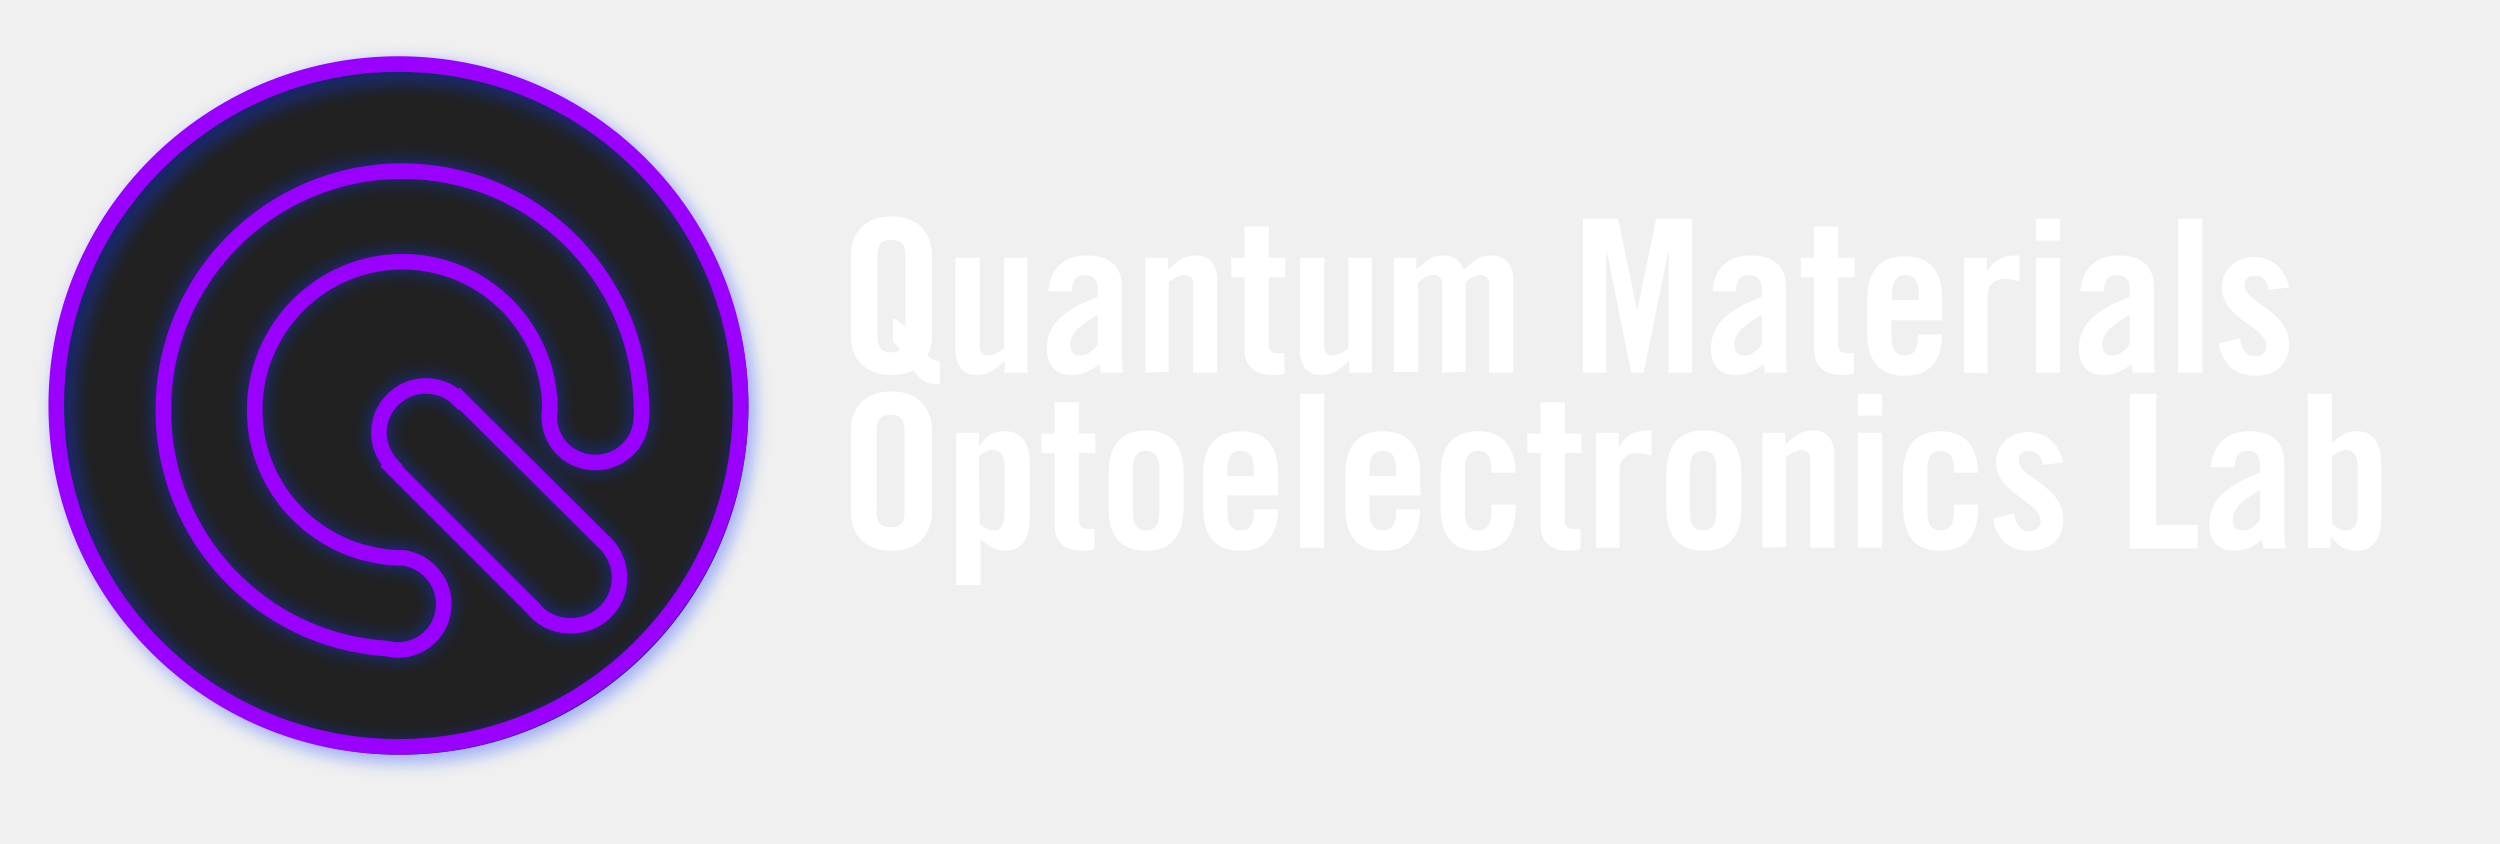
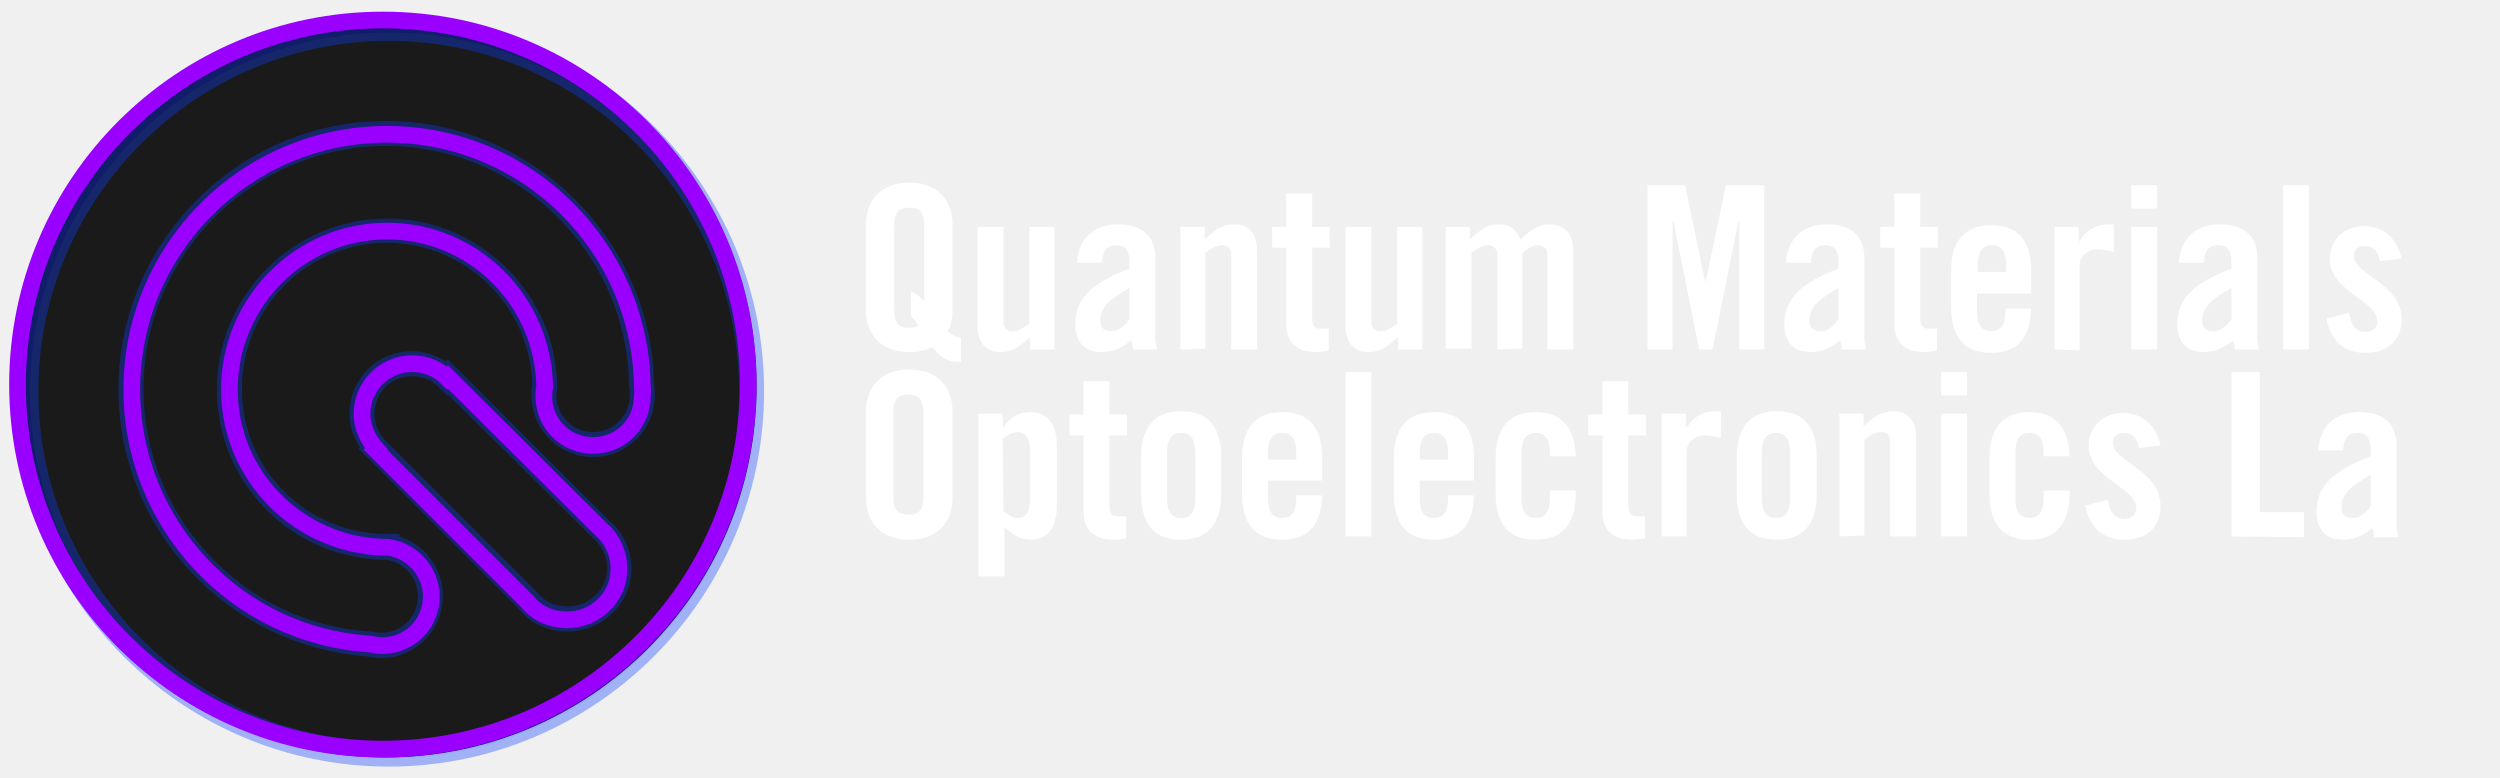
- <svg xmlns="http://www.w3.org/2000/svg" version="1.1" id="Layer_1" x="0px" y="0px" viewBox="0 0 320 108" style="enable-background:new 0 0 320 108;" xml:space="preserve">
+ <svg xmlns="http://www.w3.org/2000/svg" version="1.1" id="Layer_1" x="0px" y="0px" viewBox="0 0 299.7 93.2" style="enable-background:new 0 0 299.7 93.2;" xml:space="preserve">
  <style type="text/css">
- 	.st0{fill:#212121;}
- 	.st1{opacity:0.35;filter:url(#AI_GaussianBlur_1);}
+ 	.st0{fill:#1A1A1A;}
+ 	.st1{opacity:0.35;}
	.st2{fill:#001FFF;stroke:#0B40FF;stroke-miterlimit:10;}
	.st3{fill:none;stroke:#9900FF;stroke-width:2;stroke-miterlimit:10;}
	.st4{fill:#FFFFFF;}
+ 	.st5{fill:none;}
</style>
-   <filter id="AI_GaussianBlur_1">
-     <feGaussianBlur stdDeviation="1" />
-   </filter>
-   <circle class="st0" cx="51.3" cy="52.1" r="44.5" />
+   <circle class="st0" cx="46.2" cy="46.3" r="44.5" />
  <g class="st1">
-     <path class="st2" d="M50.8,84.2c-0.5,0-1.1-0.1-1.6-0.2c-16.5-1.2-29.4-15-29.4-31.5C19.8,35,34,20.8,51.4,20.8   c17.1,0,31.3,13.9,31.6,31c0.1,0.5,0.1,0.9,0.1,1.4c0,3.8-3.1,6.9-6.9,6.9s-6.9-3.1-6.9-6.9c0-0.3,0-0.7,0.1-1.1   c-0.1-9.8-8.2-17.7-17.9-17.7c-9.9,0-17.9,8.1-17.9,18c0,9.7,7.6,17.6,17.3,17.9l0.1,0c0.2,0,0.4,0,0.5,0h1v0.2   c3,0.8,5.2,3.5,5.2,6.7C57.7,81.1,54.6,84.2,50.8,84.2z M51.4,22.8c-16.3,0-29.6,13.3-29.6,29.6C21.8,68,33.9,81,49.4,82l0.2,0   c3.2,0.8,6.1-1.6,6.1-4.7c0-2.5-1.9-4.6-4.3-4.9l-0.2,0c-0.1,0-0.2,0-0.3,0l-0.1,0C40,72,31.6,63.2,31.6,52.5c0-11,8.9-20,19.9-20   c10.9,0,19.8,8.9,19.9,19.7l0,0.1l0,0.1c-0.1,0.3-0.1,0.6-0.1,0.8c0,2.7,2.2,4.9,4.9,4.9s4.9-2.2,4.9-4.9c0-0.4,0-0.7-0.1-1.1   l0-0.2C80.8,35.9,67.5,22.8,51.4,22.8z" />
+     <path class="st2" d="M45.7,78.4c-0.5,0-1.1-0.1-1.6-0.2c-16.5-1.2-29.4-15-29.4-31.5C14.7,29.2,28.9,15,46.3,15   c17.1,0,31.3,13.9,31.6,31c0.1,0.5,0.1,0.9,0.1,1.4c0,3.8-3.1,6.9-6.9,6.9s-6.9-3.1-6.9-6.9c0-0.3,0-0.7,0.1-1.1   c-0.1-9.8-8.2-17.7-17.9-17.7c-9.9,0-17.9,8.1-17.9,18c0,9.7,7.6,17.6,17.3,17.9h0.1c0.2,0,0.4,0,0.5,0h1v0.2   c3,0.8,5.2,3.5,5.2,6.7C52.6,75.3,49.5,78.4,45.7,78.4z M46.3,17C30,17,16.7,30.3,16.7,46.6c0,15.6,12.1,28.6,27.6,29.6h0.2   c3.2,0.8,6.1-1.6,6.1-4.7c0-2.5-1.9-4.6-4.3-4.9h-0.2c-0.1,0-0.2,0-0.3,0h-0.1c-10.8-0.4-19.2-9.2-19.2-19.9c0-11,8.9-20,19.9-20   c10.9,0,19.8,8.9,19.9,19.7v0.1v0.1c-0.1,0.3-0.1,0.6-0.1,0.8c0,2.7,2.2,4.9,4.9,4.9s4.9-2.2,4.9-4.9c0-0.4,0-0.7-0.1-1.1v-0.2   C75.7,30.1,62.4,17,46.3,17z" />
  </g>
  <g class="st1">
-     <path class="st2" d="M73.1,81c-2.1,0-4.2-0.9-5.5-2.6L48.8,59.6l0.1-0.1c-0.9-1.2-1.4-2.6-1.4-4.1c0-3.9,3.1-7,7-7   c1.5,0,2.9,0.5,4.1,1.4l0.2-0.2l19,19c1.6,1.3,2.5,3.3,2.5,5.4C80.3,77.8,77.1,81,73.1,81z M51.6,59.6l17.5,17.5   c1,1.3,2.5,1.9,4.1,1.9c2.8,0,5.2-2.3,5.2-5.1c0-1.5-0.7-2.9-1.8-3.9L58.8,52.4l-0.1,0.1L58,51.8c-0.9-0.9-2.2-1.4-3.5-1.4   c-2.8,0-5,2.2-5,5c0,1.3,0.5,2.6,1.4,3.5L51.6,59.6L51.6,59.6z" />
+     <path class="st2" d="M68,75.2c-2.1,0-4.2-0.9-5.5-2.6L43.7,53.8l0.1-0.1c-0.9-1.2-1.4-2.6-1.4-4.1c0-3.9,3.1-7,7-7   c1.5,0,2.9,0.5,4.1,1.4l0.2-0.2l19,19c1.6,1.3,2.5,3.3,2.5,5.4C75.2,72,72,75.2,68,75.2z M46.5,53.8L64,71.3c1,1.3,2.5,1.9,4.1,1.9   c2.8,0,5.2-2.3,5.2-5.1c0-1.5-0.7-2.9-1.8-3.9L53.7,46.6l-0.1,0.1L52.9,46c-0.9-0.9-2.2-1.4-3.5-1.4c-2.8,0-5,2.2-5,5   c0,1.3,0.5,2.6,1.4,3.5L46.5,53.8L46.5,53.8z" />
  </g>
  <g class="st1">
-     <path class="st2" d="M51.7,97.2c-24.5,0-44.5-20-44.5-44.5s20-44.5,44.5-44.5s44.5,20,44.5,44.5S76.2,97.2,51.7,97.2z M51.7,10.2   c-23.4,0-42.5,19.1-42.5,42.5c0,23.4,19.1,42.5,42.5,42.5s42.5-19.1,42.5-42.5C94.2,29.3,75.1,10.2,51.7,10.2z" />
+     <path class="st2" d="M46.6,91.4c-24.5,0-44.5-20-44.5-44.5s20-44.5,44.5-44.5s44.5,20,44.5,44.5S71.1,91.4,46.6,91.4z M46.6,4.4   C23.2,4.4,4.1,23.5,4.1,46.9s19.1,42.5,42.5,42.5s42.5-19.1,42.5-42.5S70,4.4,46.6,4.4z" />
  </g>
-   <path class="st3" d="M82.1,52c-0.3-16.7-13.9-30.1-30.6-30.1c-16.9,0-30.6,13.7-30.6,30.6c0,16.2,12.6,29.5,28.5,30.5  c0.5,0.1,1,0.2,1.5,0.2c3.3,0,5.9-2.6,5.9-5.9c0-3-2.3-5.5-5.2-5.9v0c-0.2,0-0.4,0-0.7,0c0,0,0,0,0,0c0,0,0,0,0,0  C40.7,71,32.6,62.7,32.6,52.5c0-10.5,8.5-19,18.9-19c10.4,0,18.8,8.4,18.9,18.8c-0.1,0.3-0.1,0.7-0.1,1c0,3.3,2.6,5.9,5.9,5.9  s5.9-2.6,5.9-5.9C82.2,52.8,82.1,52.4,82.1,52z" />
-   <path class="st3" d="M77.1,69.2L58.8,51l-0.1,0.1c-1.1-1.1-2.6-1.7-4.2-1.7c-3.3,0-6,2.7-6,6c0,1.6,0.7,3.1,1.7,4.2l-0.1,0.1  l18.2,18.2c1.1,1.4,2.8,2.2,4.8,2.2c3.4,0,6.2-2.7,6.2-6.1C79.3,72,78.4,70.3,77.1,69.2z" />
-   <ellipse class="st3" cx="51" cy="51.9" rx="43.8" ry="43.7" />
-   <path class="st4" d="M120.3,49.2c-1.3,0-2.2-0.2-3.4-1.8c-0.7,0.4-1.7,0.6-2.8,0.6c-3.6,0-5.2-2.3-5.2-5.1V32.8  c0-2.8,1.6-5.1,5.2-5.1s5.2,2.3,5.2,5.1V43c0,0.9-0.2,1.8-0.6,2.5c0.8,0.7,1.2,0.7,1.6,0.8V49.2z M114.3,40.7  c0.4,0.2,0.9,0.5,1.6,1.2v-9c0-1.5-0.4-2.2-1.8-2.2s-1.8,0.7-1.8,2.2v10c0,1.5,0.4,2.2,1.8,2.2c0.5,0,0.9-0.1,1.1-0.3  c-0.4-0.7-0.7-0.9-0.9-1.1V40.7z" />
-   <path class="st4" d="M131.5,33v14.7h-2.9v-1.5c-1.3,1.1-1.9,1.8-3.7,1.8c-1.6,0-2.6-1.2-2.6-3.1V33h3.1v11.4c0,0.7,0.4,1.1,1.1,1.1  c0.7,0,1.3-0.4,2-0.9V33H131.5z" />
-   <path class="st4" d="M134.2,37.3c0.2-3,2.1-4.6,4.9-4.6c2.8,0,4.5,1.3,4.5,4v9.4c0,0.5,0.1,1.1,0.2,1.6h-2.9c0-0.4-0.1-0.8-0.2-1.1  c-1.1,0.9-2.1,1.4-3.6,1.4c-2.1,0-3.1-1.4-3.1-3.3c0-3.2,2.1-5,6.5-6.7v-0.9c0-1.2-0.5-1.9-1.5-1.9c-1.4,0-1.7,0.8-1.8,2.1H134.2z   M140.5,40.3c-2.8,1.6-3.5,2.6-3.5,3.9c0,1,0.5,1.3,1.4,1.3c0.8,0,1.5-0.6,2.1-1.4L140.5,40.3L140.5,40.3z" />
-   <path class="st4" d="M146.6,47.7V33h2.9v1.5c1.3-1.1,1.9-1.8,3.7-1.8c1.6,0,2.6,1.2,2.6,3.1v11.9h-3.1V36.3c0-0.7-0.4-1.1-1.1-1.1  c-0.7,0-1.3,0.4-2,0.9v11.5L146.6,47.7L146.6,47.7z" />
-   <path class="st4" d="M157.6,35.5V33h1.7v-4h3.1v4h2.1v2.5h-2.1V44c0,0.8,0.3,1.2,1,1.2h1v2.6c-0.4,0.1-0.8,0.2-1.5,0.2  c-2.3,0-3.6-1.1-3.6-3.3v-9.2L157.6,35.5L157.6,35.5z" />
-   <path class="st4" d="M175.6,33v14.7h-2.9v-1.5c-1.3,1.1-1.9,1.8-3.7,1.8c-1.6,0-2.6-1.2-2.6-3.1V33h3.1v11.4c0,0.7,0.4,1.1,1.1,1.1  s1.3-0.4,2-0.9V33H175.6z" />
-   <path class="st4" d="M184.6,47.7V36.3c0-0.7-0.5-1.1-1.1-1.1c-0.7,0-1.3,0.4-2,0.9v11.5h-3.1V33h2.9v1.5c1.3-1.1,1.9-1.8,3.4-1.8  c1.5,0,2,0.5,2.7,1.8c1.5-1.4,2.3-1.8,3.4-1.8c1.9,0,2.9,1.2,2.9,3.1v11.9h-3.1V36.3c0-0.7-0.5-1.1-1.1-1.1c-0.7,0-1.3,0.4-1.9,0.9  v11.5L184.6,47.7L184.6,47.7z" />
-   <path class="st4" d="M216.6,28v19.7h-3V32.3h-0.1l-3.1,15.4h-1.6l-3.1-15.4h-0.1v15.4h-3V28h4.5l2.4,11.5h0.1l2.4-11.5  C212.1,28,216.6,28,216.6,28z" />
-   <path class="st4" d="M219.2,37.3c0.2-3,2.1-4.6,4.9-4.6c2.8,0,4.5,1.3,4.5,4v9.4c0,0.5,0.1,1.1,0.2,1.6h-2.9c0-0.4-0.1-0.8-0.2-1.1  c-1.1,0.9-2.1,1.4-3.6,1.4c-2.1,0-3.1-1.4-3.1-3.3c0-3.2,2.1-5,6.5-6.7v-0.9c0-1.2-0.5-1.9-1.5-1.9c-1.4,0-1.7,0.8-1.8,2.1H219.2z   M225.5,40.3c-2.8,1.6-3.5,2.6-3.5,3.9c0,1,0.5,1.3,1.4,1.3c0.8,0,1.5-0.6,2.1-1.4L225.5,40.3L225.5,40.3z" />
-   <path class="st4" d="M230.5,35.5V33h1.7v-4h3.1v4h2.1v2.5h-2.1V44c0,0.8,0.3,1.2,1,1.2h1v2.6c-0.4,0.1-0.8,0.2-1.5,0.2  c-2.3,0-3.6-1.1-3.6-3.3v-9.2L230.5,35.5L230.5,35.5z" />
-   <path class="st4" d="M248.6,41h-6.5v2.1c0,1.7,0.6,2.4,1.7,2.4s1.7-0.7,1.7-2.4v-0.3h3.1c-0.1,3.1-1.3,5.3-4.8,5.3  c-3.5,0-4.8-2.2-4.8-5.5v-4.3c0-3.2,1.3-5.5,4.8-5.5s4.8,2.2,4.8,5.5L248.6,41C248.6,41,248.6,41,248.6,41z M245.6,38.4v-0.8  c0-1.7-0.6-2.4-1.7-2.4s-1.7,0.7-1.7,2.4v0.8H245.6z" />
-   <path class="st4" d="M251.4,47.7V33h2.9v1.7h0.1c0.7-1.3,2-2,3.5-2h0.6V36c-0.5-0.1-1.1-0.3-2-0.3c-1,0-2.1,0.7-2.1,2v10.1  L251.4,47.7L251.4,47.7z" />
-   <path class="st4" d="M260.6,30.8V28h3.1v2.8H260.6z M260.6,47.7V33h3.1v14.7H260.6z" />
-   <path class="st4" d="M266.3,37.3c0.2-3,2.1-4.6,4.9-4.6c2.8,0,4.5,1.3,4.5,4v9.4c0,0.5,0.1,1.1,0.2,1.6h-2.9c0-0.4-0.1-0.8-0.2-1.1  c-1.1,0.9-2.1,1.4-3.6,1.4c-2.1,0-3.1-1.4-3.1-3.3c0-3.2,2.1-5,6.5-6.7v-0.9c0-1.2-0.5-1.9-1.5-1.9c-1.4,0-1.7,0.8-1.8,2.1H266.3z   M272.6,40.3c-2.8,1.6-3.5,2.6-3.5,3.9c0,1,0.5,1.3,1.4,1.3c0.8,0,1.5-0.6,2.1-1.4V40.3z" />
-   <path class="st4" d="M278.8,47.7V28h3.1v19.7H278.8z" />
-   <path class="st4" d="M290.4,37.1c-0.2-1.2-0.8-1.8-1.8-1.8c-0.8,0-1.3,0.4-1.3,1.2c0,2.3,5.7,3.2,5.7,7.6c0,2.6-1.8,4-4.3,4  c-2.7,0-4.2-1.5-4.7-4.1l2.7-0.7c0.2,1.2,0.6,2.3,2,2.3c0.8,0,1.4-0.5,1.4-1.3c0-2.5-5.7-3.5-5.7-7.5c0-2.3,1.8-3.9,4.1-3.9  c2.4,0,4,1.6,4.5,3.9L290.4,37.1z" />
-   <path class="st4" d="M108.9,55.2c0-2.8,1.6-5.1,5.2-5.1s5.2,2.3,5.2,5.1v10.2c0,2.8-1.6,5.1-5.2,5.1s-5.2-2.3-5.2-5.1V55.2z   M112.2,65.3c0,1.5,0.4,2.2,1.8,2.2s1.8-0.7,1.8-2.2v-10c0-1.5-0.4-2.2-1.8-2.2s-1.8,0.7-1.8,2.2V65.3z" />
-   <path class="st4" d="M125.3,55.4V57h0.1c1-1.3,1.7-1.8,3.3-1.8c1.9,0,3.1,1.4,3.1,4.1v7.1c0,2.7-1.2,4.1-3.1,4.1  c-1.3,0-2-0.5-3.2-1.5v5.9h-3.1V55.4L125.3,55.4L125.3,55.4z M125.4,67.1c0.6,0.4,1.1,0.8,1.7,0.8c0.8,0,1.5-0.4,1.5-2.4v-5.5  c0-1.9-0.7-2.4-1.5-2.4c-0.6,0-1.1,0.3-1.8,0.8L125.4,67.1L125.4,67.1z" />
-   <path class="st4" d="M133.3,58v-2.5h1.7v-4h3.1v4h2.1V58h-2.1v8.5c0,0.8,0.3,1.2,1,1.2h1v2.6c-0.4,0.1-0.8,0.2-1.5,0.2  c-2.3,0-3.6-1.1-3.6-3.3V58C135,58,133.3,58,133.3,58z" />
-   <path class="st4" d="M141.9,60.6c0-3.2,1.3-5.5,4.8-5.5s4.8,2.2,4.8,5.5V65c0,3.2-1.3,5.5-4.8,5.5s-4.8-2.2-4.8-5.5V60.6z   M148.4,60.1c0-1.7-0.6-2.4-1.7-2.4s-1.7,0.7-1.7,2.4v5.4c0,1.7,0.6,2.4,1.7,2.4s1.7-0.7,1.7-2.4V60.1z" />
-   <path class="st4" d="M163.6,63.4h-6.5v2.1c0,1.7,0.6,2.4,1.7,2.4s1.7-0.7,1.7-2.4v-0.3h3.1c-0.1,3.1-1.3,5.3-4.8,5.3  c-3.5,0-4.8-2.2-4.8-5.5v-4.3c0-3.2,1.3-5.5,4.8-5.5s4.8,2.2,4.8,5.5L163.6,63.4L163.6,63.4z M160.5,60.9v-0.8  c0-1.7-0.6-2.4-1.7-2.4s-1.7,0.7-1.7,2.4v0.8L160.5,60.9L160.5,60.9z" />
-   <path class="st4" d="M166.4,70.1V50.4h3.1v19.7H166.4z" />
-   <path class="st4" d="M181.8,63.4h-6.5v2.1c0,1.7,0.6,2.4,1.7,2.4s1.7-0.7,1.7-2.4v-0.3h3.1c-0.1,3.1-1.3,5.3-4.8,5.3  c-3.5,0-4.8-2.2-4.8-5.5v-4.3c0-3.2,1.3-5.5,4.8-5.5s4.8,2.2,4.8,5.5L181.8,63.4L181.8,63.4z M178.7,60.9v-0.8  c0-1.7-0.6-2.4-1.7-2.4s-1.7,0.7-1.7,2.4v0.8L178.7,60.9L178.7,60.9z" />
-   <path class="st4" d="M190.9,60.5v-0.4c0-1.7-0.6-2.4-1.7-2.4c-1.1,0-1.7,0.7-1.7,2.4v5.4c0,1.7,0.6,2.4,1.7,2.4s1.7-0.7,1.7-2.4  v-0.9h3.1V65c0,3.2-1.3,5.5-4.8,5.5s-4.8-2.2-4.8-5.5v-4.3c0-3.2,1.3-5.5,4.8-5.5c3.4,0,4.7,2.2,4.8,5.3L190.9,60.5L190.9,60.5z" />
-   <path class="st4" d="M195.5,58v-2.5h1.7v-4h3.1v4h2.1V58h-2.1v8.5c0,0.8,0.3,1.2,1,1.2h1v2.6c-0.4,0.1-0.8,0.2-1.5,0.2  c-2.3,0-3.6-1.1-3.6-3.3V58C197.2,58,195.5,58,195.5,58z" />
-   <path class="st4" d="M204.3,70.1V55.4h2.9v1.7h0.1c0.7-1.3,2-2,3.5-2h0.6v3.2c-0.5-0.1-1.1-0.3-2-0.3c-1,0-2.1,0.7-2.1,2v10.1H204.3  z" />
-   <path class="st4" d="M213.3,60.6c0-3.2,1.3-5.5,4.8-5.5s4.8,2.2,4.8,5.5V65c0,3.2-1.3,5.5-4.8,5.5s-4.8-2.2-4.8-5.5V60.6z   M219.7,60.1c0-1.7-0.6-2.4-1.7-2.4s-1.7,0.7-1.7,2.4v5.4c0,1.7,0.6,2.4,1.7,2.4s1.7-0.7,1.7-2.4V60.1z" />
-   <path class="st4" d="M225.6,70.1V55.4h2.9v1.5c1.3-1.1,1.9-1.8,3.7-1.8c1.6,0,2.6,1.2,2.6,3.1v11.9h-3.1V58.7c0-0.7-0.4-1.1-1.1-1.1  c-0.7,0-1.3,0.4-2,0.9v11.5L225.6,70.1L225.6,70.1L225.6,70.1z" />
-   <path class="st4" d="M237.8,53.2v-2.8h3.1v2.8H237.8z M237.8,70.1V55.4h3.1v14.7H237.8z" />
-   <path class="st4" d="M250.1,60.5v-0.4c0-1.7-0.6-2.4-1.7-2.4s-1.7,0.7-1.7,2.4v5.4c0,1.7,0.6,2.4,1.7,2.4c1.1,0,1.7-0.7,1.7-2.4  v-0.9h3.1V65c0,3.2-1.3,5.5-4.8,5.5s-4.8-2.2-4.8-5.5v-4.3c0-3.2,1.3-5.5,4.8-5.5c3.4,0,4.7,2.2,4.8,5.3L250.1,60.5L250.1,60.5z" />
-   <path class="st4" d="M261.5,59.5c-0.2-1.2-0.8-1.8-1.8-1.8c-0.8,0-1.3,0.4-1.3,1.2c0,2.3,5.7,3.2,5.7,7.6c0,2.6-1.8,4-4.3,4  c-2.7,0-4.2-1.5-4.7-4.1l2.7-0.7c0.2,1.2,0.6,2.3,2,2.3c0.8,0,1.4-0.5,1.4-1.3c0-2.5-5.7-3.5-5.7-7.5c0-2.3,1.8-3.9,4.1-3.9  c2.4,0,4,1.6,4.5,3.9L261.5,59.5z" />
-   <path class="st4" d="M272.6,70.1V50.4h3.4v16.8h5.3v3H272.6z" />
-   <path class="st4" d="M283,59.8c0.2-3,2.1-4.6,4.9-4.6c2.8,0,4.5,1.3,4.5,4v9.4c0,0.5,0.1,1.1,0.2,1.6h-2.9c0-0.4-0.1-0.8-0.2-1.1  c-1.1,0.9-2.1,1.4-3.6,1.4c-2.1,0-3.1-1.4-3.1-3.3c0-3.2,2.1-5,6.5-6.7v-0.9c0-1.2-0.5-1.9-1.5-1.9c-1.4,0-1.7,0.8-1.8,2.1H283z   M289.3,62.7c-2.8,1.6-3.5,2.6-3.5,3.9c0,1,0.5,1.3,1.4,1.3c0.8,0,1.5-0.6,2.1-1.4V62.7z" />
-   <path class="st4" d="M295.4,70.1V50.4h3.1v6.3c1.2-1,1.8-1.5,3.2-1.5c1.9,0,3.1,1.4,3.1,4.1v7.1c0,2.7-1.2,4.1-3.1,4.1  c-1.5,0-2.3-0.5-3.3-1.8h-0.1v1.5L295.4,70.1L295.4,70.1z M298.5,67.1c0.6,0.4,1.1,0.8,1.8,0.8c0.8,0,1.5-0.4,1.5-2.4v-5.5  c0-1.9-0.7-2.4-1.5-2.4c-0.6,0-1.1,0.3-1.8,0.8V67.1z" />
+   <path class="st3" d="M77,46.2c-0.3-16.7-13.9-30.1-30.6-30.1c-16.9,0-30.6,13.7-30.6,30.6c0,16.2,12.6,29.5,28.5,30.5  c0.5,0.1,1,0.2,1.5,0.2c3.3,0,5.9-2.6,5.9-5.9c0-3-2.3-5.5-5.2-5.9l0,0c-0.2,0-0.4,0-0.7,0l0,0l0,0c-10.2-0.4-18.3-8.7-18.3-18.9  c0-10.5,8.5-19,18.9-19s18.8,8.4,18.9,18.8c-0.1,0.3-0.1,0.7-0.1,1c0,3.3,2.6,5.9,5.9,5.9s5.9-2.6,5.9-5.9C77.1,47,77,46.6,77,46.2z  " />
+   <path class="st3" d="M72,63.4L53.7,45.2l-0.1,0.1c-1.1-1.1-2.6-1.7-4.2-1.7c-3.3,0-6,2.7-6,6c0,1.6,0.7,3.1,1.7,4.2L45,53.9  l18.2,18.2c1.1,1.4,2.8,2.2,4.8,2.2c3.4,0,6.2-2.7,6.2-6.1C74.2,66.2,73.3,64.5,72,63.4z" />
+   <ellipse class="st3" cx="45.9" cy="46.1" rx="43.8" ry="43.7" />
+   <path class="st4" d="M115.2,43.4c-1.3,0-2.2-0.2-3.4-1.8c-0.7,0.4-1.7,0.6-2.8,0.6c-3.6,0-5.2-2.3-5.2-5.1V27c0-2.8,1.6-5.1,5.2-5.1  s5.2,2.3,5.2,5.1v10.2c0,0.9-0.2,1.8-0.6,2.5c0.8,0.7,1.2,0.7,1.6,0.8C115.2,40.5,115.2,43.4,115.2,43.4z M109.2,34.9  c0.4,0.2,0.9,0.5,1.6,1.2v-9c0-1.5-0.4-2.2-1.8-2.2s-1.8,0.7-1.8,2.2v10c0,1.5,0.4,2.2,1.8,2.2c0.5,0,0.9-0.1,1.1-0.3  c-0.4-0.7-0.7-0.9-0.9-1.1C109.2,37.9,109.2,34.9,109.2,34.9z" />
+   <path class="st4" d="M126.4,27.2v14.7h-2.9v-1.5c-1.3,1.1-1.9,1.8-3.7,1.8c-1.6,0-2.6-1.2-2.6-3.1V27.2h3.1v11.4  c0,0.7,0.4,1.1,1.1,1.1s1.3-0.4,2-0.9V27.2H126.4z" />
+   <path class="st4" d="M129.1,31.5c0.2-3,2.1-4.6,4.9-4.6c2.8,0,4.5,1.3,4.5,4v9.4c0,0.5,0.1,1.1,0.2,1.6h-2.9c0-0.4-0.1-0.8-0.2-1.1  c-1.1,0.9-2.1,1.4-3.6,1.4c-2.1,0-3.1-1.4-3.1-3.3c0-3.2,2.1-5,6.5-6.7v-0.9c0-1.2-0.5-1.9-1.5-1.9c-1.4,0-1.7,0.8-1.8,2.1  C132.1,31.5,129.1,31.5,129.1,31.5z M135.4,34.5c-2.8,1.6-3.5,2.6-3.5,3.9c0,1,0.5,1.3,1.4,1.3c0.8,0,1.5-0.6,2.1-1.4V34.5  L135.4,34.5z" />
+   <path class="st4" d="M141.5,41.9V27.2h2.9v1.5c1.3-1.1,1.9-1.8,3.7-1.8c1.6,0,2.6,1.2,2.6,3.1v11.9h-3.1V30.5c0-0.7-0.4-1.1-1.1-1.1  c-0.7,0-1.3,0.4-2,0.9v11.5L141.5,41.9L141.5,41.9z" />
+   <path class="st4" d="M152.5,29.7v-2.5h1.7v-4h3.1v4h2.1v2.5h-2.1v8.5c0,0.8,0.3,1.2,1,1.2h1V42c-0.4,0.1-0.8,0.2-1.5,0.2  c-2.3,0-3.6-1.1-3.6-3.3v-9.2H152.5L152.5,29.7z" />
+   <path class="st4" d="M170.5,27.2v14.7h-2.9v-1.5c-1.3,1.1-1.9,1.8-3.7,1.8c-1.6,0-2.6-1.2-2.6-3.1V27.2h3.1v11.4  c0,0.7,0.4,1.1,1.1,1.1s1.3-0.4,2-0.9V27.2H170.5z" />
+   <path class="st4" d="M179.5,41.9V30.5c0-0.7-0.5-1.1-1.1-1.1c-0.7,0-1.3,0.4-2,0.9v11.5h-3.1V27.2h2.9v1.5c1.3-1.1,1.9-1.8,3.4-1.8  s2,0.5,2.7,1.8c1.5-1.4,2.3-1.8,3.4-1.8c1.9,0,2.9,1.2,2.9,3.1v11.9h-3.1V30.5c0-0.7-0.5-1.1-1.1-1.1c-0.7,0-1.3,0.4-1.9,0.9v11.5  L179.5,41.9L179.5,41.9z" />
+   <path class="st4" d="M211.5,22.2v19.7h-3V26.5h-0.1l-3.1,15.4h-1.6l-3.1-15.4h-0.1v15.4h-3V22.2h4.5l2.4,11.5h0.1l2.4-11.5  C207,22.2,211.5,22.2,211.5,22.2z" />
+   <path class="st4" d="M214.1,31.5c0.2-3,2.1-4.6,4.9-4.6c2.8,0,4.5,1.3,4.5,4v9.4c0,0.5,0.1,1.1,0.2,1.6h-2.9c0-0.4-0.1-0.8-0.2-1.1  c-1.1,0.9-2.1,1.4-3.6,1.4c-2.1,0-3.1-1.4-3.1-3.3c0-3.2,2.1-5,6.5-6.7v-0.9c0-1.2-0.5-1.9-1.5-1.9c-1.4,0-1.7,0.8-1.8,2.1  C217.1,31.5,214.1,31.5,214.1,31.5z M220.4,34.5c-2.8,1.6-3.5,2.6-3.5,3.9c0,1,0.5,1.3,1.4,1.3c0.8,0,1.5-0.6,2.1-1.4V34.5  L220.4,34.5z" />
+   <path class="st4" d="M225.4,29.7v-2.5h1.7v-4h3.1v4h2.1v2.5h-2.1v8.5c0,0.8,0.3,1.2,1,1.2h1V42c-0.4,0.1-0.8,0.2-1.5,0.2  c-2.3,0-3.6-1.1-3.6-3.3v-9.2H225.4L225.4,29.7z" />
+   <path class="st4" d="M243.5,35.2H237v2.1c0,1.7,0.6,2.4,1.7,2.4s1.7-0.7,1.7-2.4V37h3.1c-0.1,3.1-1.3,5.3-4.8,5.3s-4.8-2.2-4.8-5.5  v-4.3c0-3.2,1.3-5.5,4.8-5.5s4.8,2.2,4.8,5.5V35.2L243.5,35.2z M240.5,32.6v-0.8c0-1.7-0.6-2.4-1.7-2.4s-1.7,0.7-1.7,2.4v0.8H240.5z  " />
+   <path class="st4" d="M246.3,41.9V27.2h2.9v1.7h0.1c0.7-1.3,2-2,3.5-2h0.6v3.3c-0.5-0.1-1.1-0.3-2-0.3c-1,0-2.1,0.7-2.1,2V42  L246.3,41.9L246.3,41.9z" />
+   <path class="st4" d="M255.5,25v-2.8h3.1V25H255.5z M255.5,41.9V27.2h3.1v14.7H255.5z" />
+   <path class="st4" d="M261.2,31.5c0.2-3,2.1-4.6,4.9-4.6s4.5,1.3,4.5,4v9.4c0,0.5,0.1,1.1,0.2,1.6h-2.9c0-0.4-0.1-0.8-0.2-1.1  c-1.1,0.9-2.1,1.4-3.6,1.4c-2.1,0-3.1-1.4-3.1-3.3c0-3.2,2.1-5,6.5-6.7v-0.9c0-1.2-0.5-1.9-1.5-1.9c-1.4,0-1.7,0.8-1.8,2.1  C264.2,31.5,261.2,31.5,261.2,31.5z M267.5,34.5c-2.8,1.6-3.5,2.6-3.5,3.9c0,1,0.5,1.3,1.4,1.3c0.8,0,1.5-0.6,2.1-1.4V34.5z" />
+   <path class="st4" d="M273.7,41.9V22.2h3.1v19.7H273.7z" />
+   <path class="st4" d="M285.3,31.3c-0.2-1.2-0.8-1.8-1.8-1.8c-0.8,0-1.3,0.4-1.3,1.2c0,2.3,5.7,3.2,5.7,7.6c0,2.6-1.8,4-4.3,4  c-2.7,0-4.2-1.5-4.7-4.1l2.7-0.7c0.2,1.2,0.6,2.3,2,2.3c0.8,0,1.4-0.5,1.4-1.3c0-2.5-5.7-3.5-5.7-7.5c0-2.3,1.8-3.9,4.1-3.9  c2.4,0,4,1.6,4.5,3.9L285.3,31.3z" />
+   <path class="st4" d="M103.8,49.4c0-2.8,1.6-5.1,5.2-5.1s5.2,2.3,5.2,5.1v10.2c0,2.8-1.6,5.1-5.2,5.1s-5.2-2.3-5.2-5.1V49.4z   M107.1,59.5c0,1.5,0.4,2.2,1.8,2.2s1.8-0.7,1.8-2.2v-10c0-1.5-0.4-2.2-1.8-2.2s-1.8,0.7-1.8,2.2V59.5z" />
+   <path class="st4" d="M120.2,49.6v1.6h0.1c1-1.3,1.7-1.8,3.3-1.8c1.9,0,3.1,1.4,3.1,4.1v7.1c0,2.7-1.2,4.1-3.1,4.1  c-1.3,0-2-0.5-3.2-1.5v5.9h-3.1V49.6H120.2L120.2,49.6z M120.3,61.3c0.6,0.4,1.1,0.8,1.7,0.8c0.8,0,1.5-0.4,1.5-2.4v-5.5  c0-1.9-0.7-2.4-1.5-2.4c-0.6,0-1.1,0.3-1.8,0.8L120.3,61.3L120.3,61.3z" />
+   <path class="st4" d="M128.2,52.2v-2.5h1.7v-4h3.1v4h2.1v2.5H133v8.5c0,0.8,0.3,1.2,1,1.2h1v2.6c-0.4,0.1-0.8,0.2-1.5,0.2  c-2.3,0-3.6-1.1-3.6-3.3v-9.2H128.2z" />
+   <path class="st4" d="M136.8,54.8c0-3.2,1.3-5.5,4.8-5.5s4.8,2.2,4.8,5.5v4.4c0,3.2-1.3,5.5-4.8,5.5s-4.8-2.2-4.8-5.5V54.8z   M143.3,54.3c0-1.7-0.6-2.4-1.7-2.4s-1.7,0.7-1.7,2.4v5.4c0,1.7,0.6,2.4,1.7,2.4s1.7-0.7,1.7-2.4V54.3z" />
+   <path class="st4" d="M158.5,57.6H152v2.1c0,1.7,0.6,2.4,1.7,2.4s1.7-0.7,1.7-2.4v-0.3h3.1c-0.1,3.1-1.3,5.3-4.8,5.3  s-4.8-2.2-4.8-5.5v-4.3c0-3.2,1.3-5.5,4.8-5.5s4.8,2.2,4.8,5.5V57.6L158.5,57.6z M155.4,55.1v-0.8c0-1.7-0.6-2.4-1.7-2.4  s-1.7,0.7-1.7,2.4v0.8H155.4L155.4,55.1z" />
+   <path class="st4" d="M161.3,64.3V44.6h3.1v19.7C164.4,64.3,161.3,64.3,161.3,64.3z" />
+   <path class="st4" d="M176.7,57.6h-6.5v2.1c0,1.7,0.6,2.4,1.7,2.4s1.7-0.7,1.7-2.4v-0.3h3.1c-0.1,3.1-1.3,5.3-4.8,5.3  s-4.8-2.2-4.8-5.5v-4.3c0-3.2,1.3-5.5,4.8-5.5s4.8,2.2,4.8,5.5V57.6L176.7,57.6z M173.6,55.1v-0.8c0-1.7-0.6-2.4-1.7-2.4  s-1.7,0.7-1.7,2.4v0.8H173.6L173.6,55.1z" />
+   <path class="st4" d="M185.8,54.7v-0.4c0-1.7-0.6-2.4-1.7-2.4c-1.1,0-1.7,0.7-1.7,2.4v5.4c0,1.7,0.6,2.4,1.7,2.4s1.7-0.7,1.7-2.4  v-0.9h3.1v0.4c0,3.2-1.3,5.5-4.8,5.5s-4.8-2.2-4.8-5.5v-4.3c0-3.2,1.3-5.5,4.8-5.5c3.4,0,4.7,2.2,4.8,5.3H185.8L185.8,54.7z" />
+   <path class="st4" d="M190.4,52.2v-2.5h1.7v-4h3.1v4h2.1v2.5h-2.1v8.5c0,0.8,0.3,1.2,1,1.2h1v2.6c-0.4,0.1-0.8,0.2-1.5,0.2  c-2.3,0-3.6-1.1-3.6-3.3v-9.2H190.4z" />
+   <path class="st4" d="M199.2,64.3V49.6h2.9v1.7h0.1c0.7-1.3,2-2,3.5-2h0.6v3.2c-0.5-0.1-1.1-0.3-2-0.3c-1,0-2.1,0.7-2.1,2v10.1  C202.2,64.3,199.2,64.3,199.2,64.3z" />
+   <path class="st4" d="M208.2,54.8c0-3.2,1.3-5.5,4.8-5.5s4.8,2.2,4.8,5.5v4.4c0,3.2-1.3,5.5-4.8,5.5s-4.8-2.2-4.8-5.5V54.8z   M214.6,54.3c0-1.7-0.6-2.4-1.7-2.4s-1.7,0.7-1.7,2.4v5.4c0,1.7,0.6,2.4,1.7,2.4s1.7-0.7,1.7-2.4V54.3z" />
+   <path class="st4" d="M220.5,64.3V49.6h2.9v1.5c1.3-1.1,1.9-1.8,3.7-1.8c1.6,0,2.6,1.2,2.6,3.1v11.9h-3.1V52.9c0-0.7-0.4-1.1-1.1-1.1  c-0.7,0-1.3,0.4-2,0.9v11.5L220.5,64.3L220.5,64.3L220.5,64.3z" />
+   <path class="st4" d="M232.7,47.4v-2.8h3.1v2.8H232.7z M232.7,64.3V49.6h3.1v14.7H232.7z" />
+   <path class="st4" d="M245,54.7v-0.4c0-1.7-0.6-2.4-1.7-2.4s-1.7,0.7-1.7,2.4v5.4c0,1.7,0.6,2.4,1.7,2.4c1.1,0,1.7-0.7,1.7-2.4v-0.9  h3.1v0.4c0,3.2-1.3,5.5-4.8,5.5s-4.8-2.2-4.8-5.5v-4.3c0-3.2,1.3-5.5,4.8-5.5c3.4,0,4.7,2.2,4.8,5.3H245L245,54.7z" />
+   <path class="st4" d="M256.4,53.7c-0.2-1.2-0.8-1.8-1.8-1.8c-0.8,0-1.3,0.4-1.3,1.2c0,2.3,5.7,3.2,5.7,7.6c0,2.6-1.8,4-4.3,4  c-2.7,0-4.2-1.5-4.7-4.1l2.7-0.7c0.2,1.2,0.6,2.3,2,2.3c0.8,0,1.4-0.5,1.4-1.3c0-2.5-5.7-3.5-5.7-7.5c0-2.3,1.8-3.9,4.1-3.9  c2.4,0,4,1.6,4.5,3.9L256.4,53.7z" />
+   <path class="st4" d="M267.5,64.3V44.6h3.4v16.8h5.3v3L267.5,64.3L267.5,64.3z" />
+   <path class="st4" d="M277.9,54c0.2-3,2.1-4.6,4.9-4.6s4.5,1.3,4.5,4v9.4c0,0.5,0.1,1.1,0.2,1.6h-2.9c0-0.4-0.1-0.8-0.2-1.1  c-1.1,0.9-2.1,1.4-3.6,1.4c-2.1,0-3.1-1.4-3.1-3.3c0-3.2,2.1-5,6.5-6.7v-0.9c0-1.2-0.5-1.9-1.5-1.9c-1.4,0-1.7,0.8-1.8,2.1  C280.9,54,277.9,54,277.9,54z M284.2,56.9c-2.8,1.6-3.5,2.6-3.5,3.9c0,1,0.5,1.3,1.4,1.3c0.8,0,1.5-0.6,2.1-1.4V56.9z" />
+   <path class="st5" d="M290.3,64.3V44.6h3.1v6.3c1.2-1,1.8-1.5,3.2-1.5c1.9,0,3.1,1.4,3.1,4.1v7.1c0,2.7-1.2,4.1-3.1,4.1  c-1.5,0-2.3-0.5-3.3-1.8h-0.1v1.5L290.3,64.3L290.3,64.3z M293.4,61.3c0.6,0.4,1.1,0.8,1.8,0.8c0.8,0,1.5-0.4,1.5-2.4v-5.5  c0-1.9-0.7-2.4-1.5-2.4c-0.6,0-1.1,0.3-1.8,0.8V61.3z" />
</svg>
